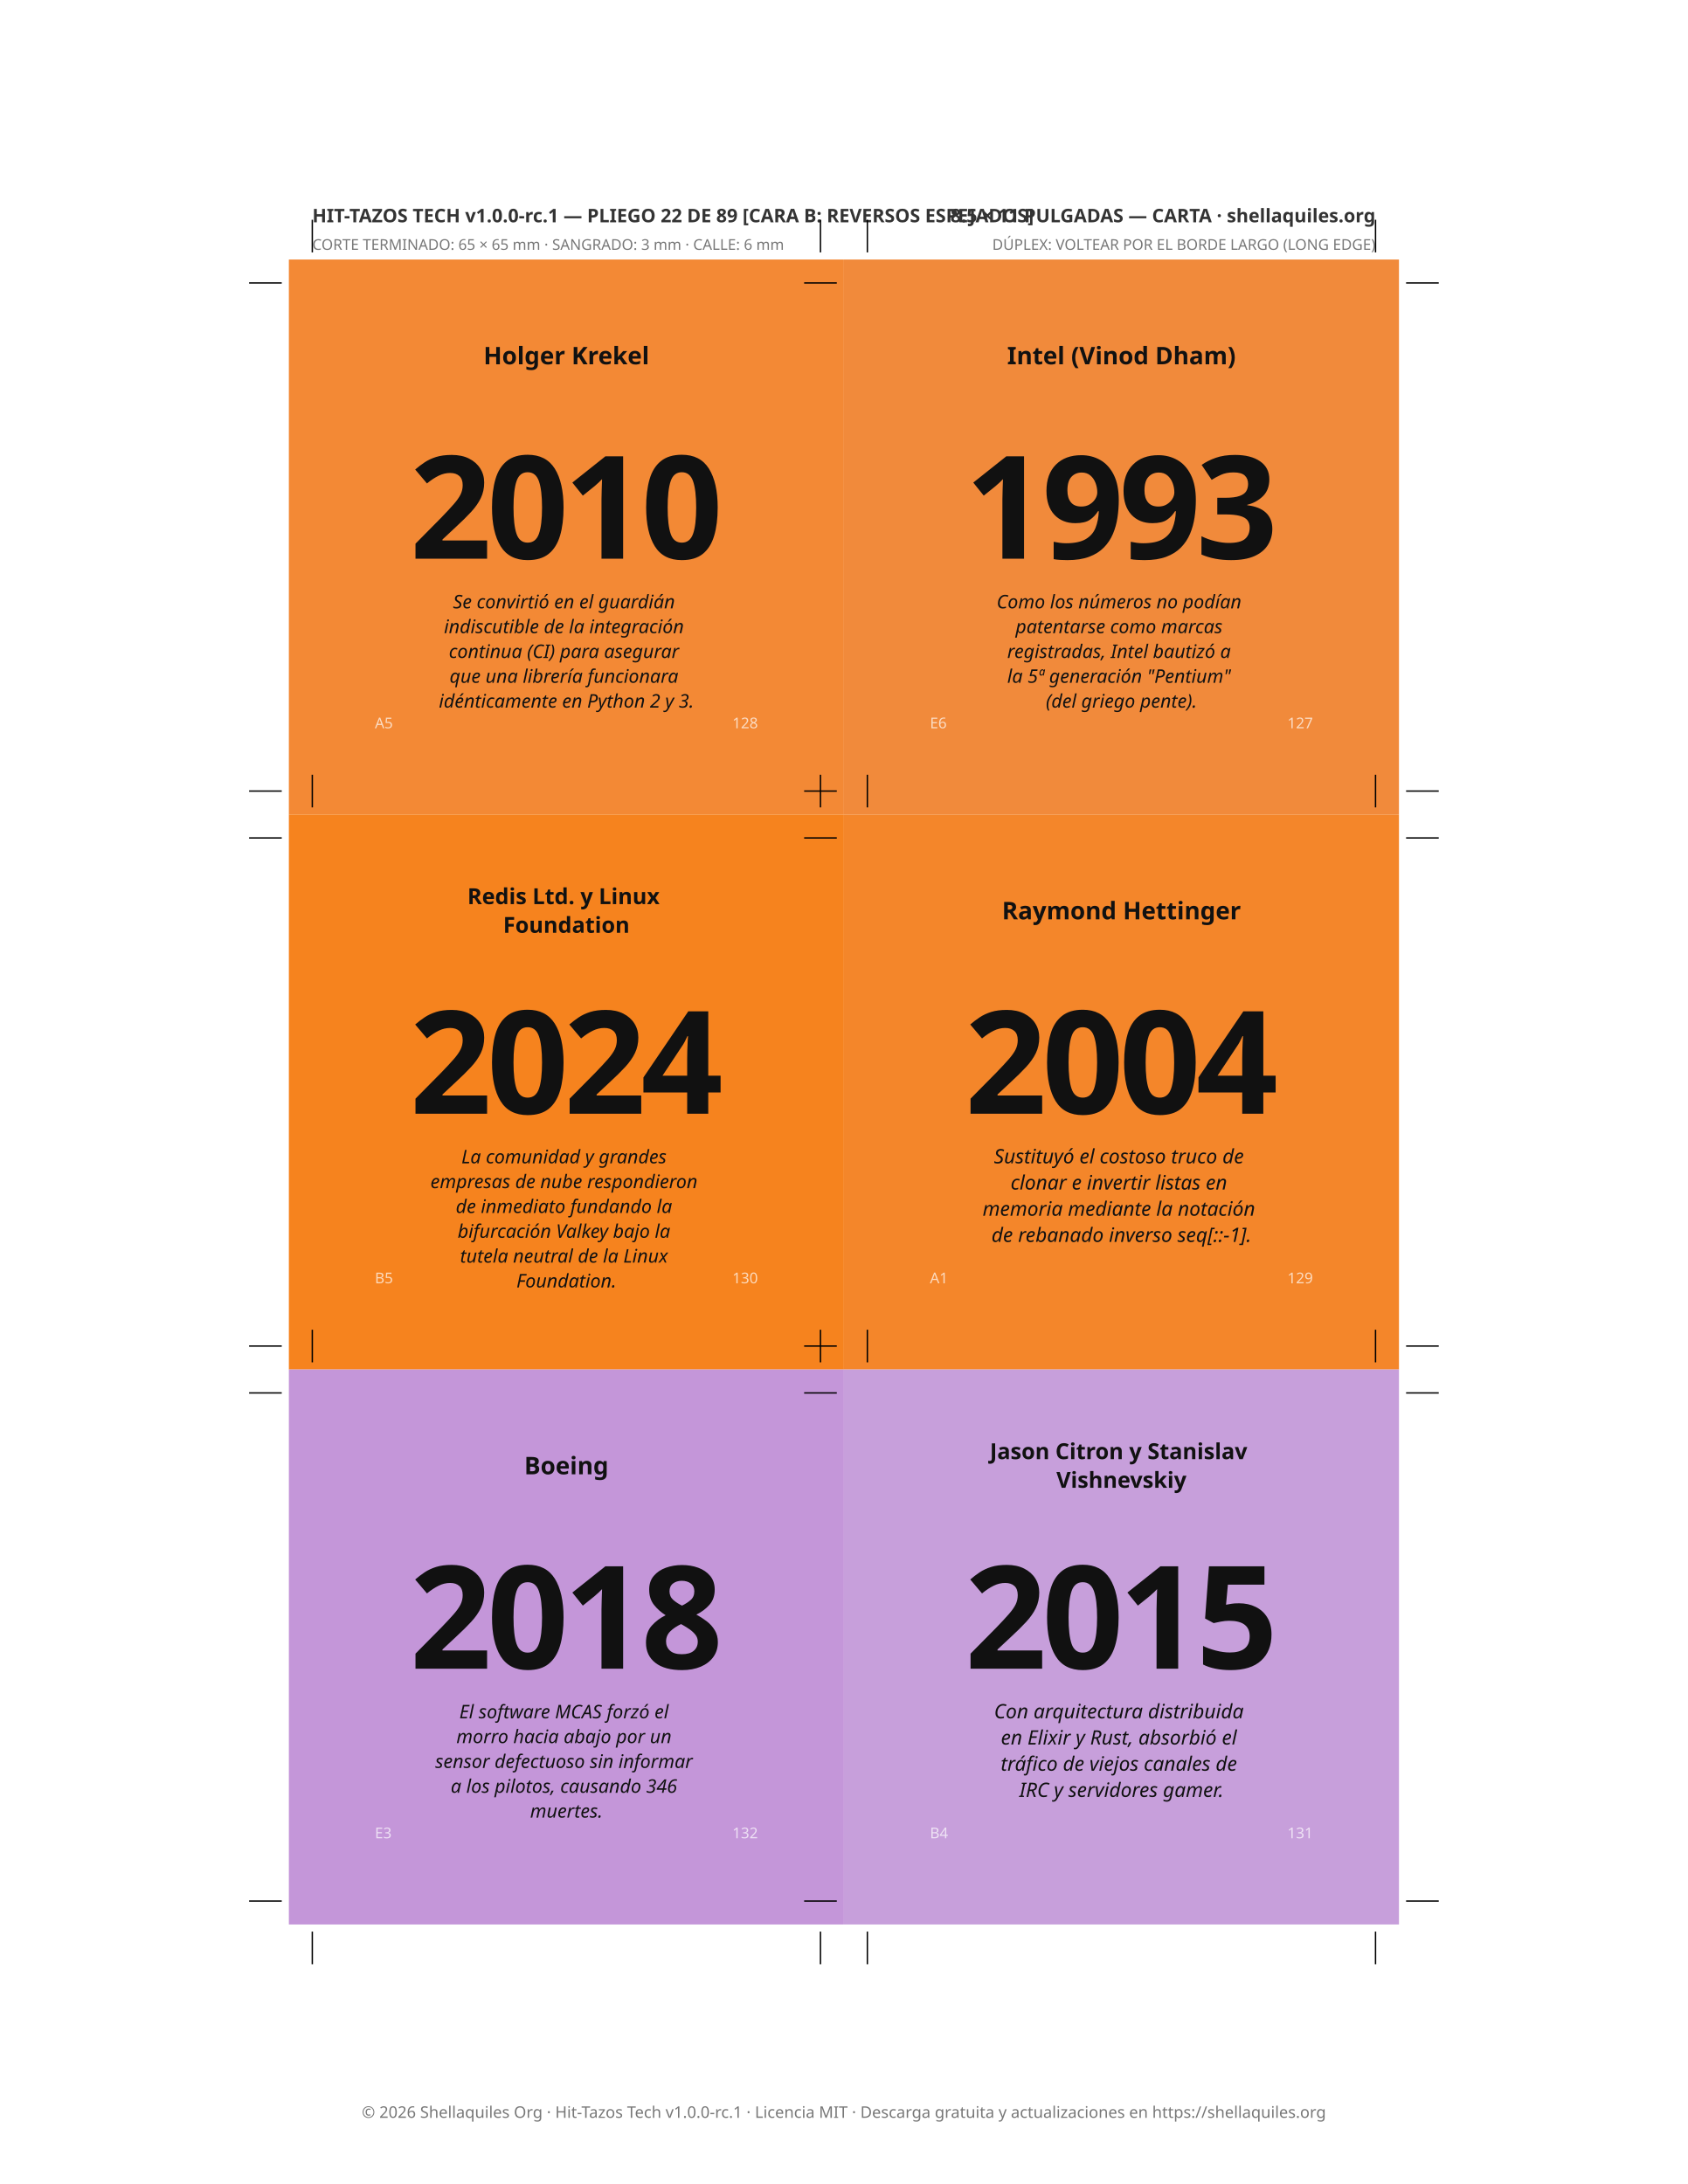
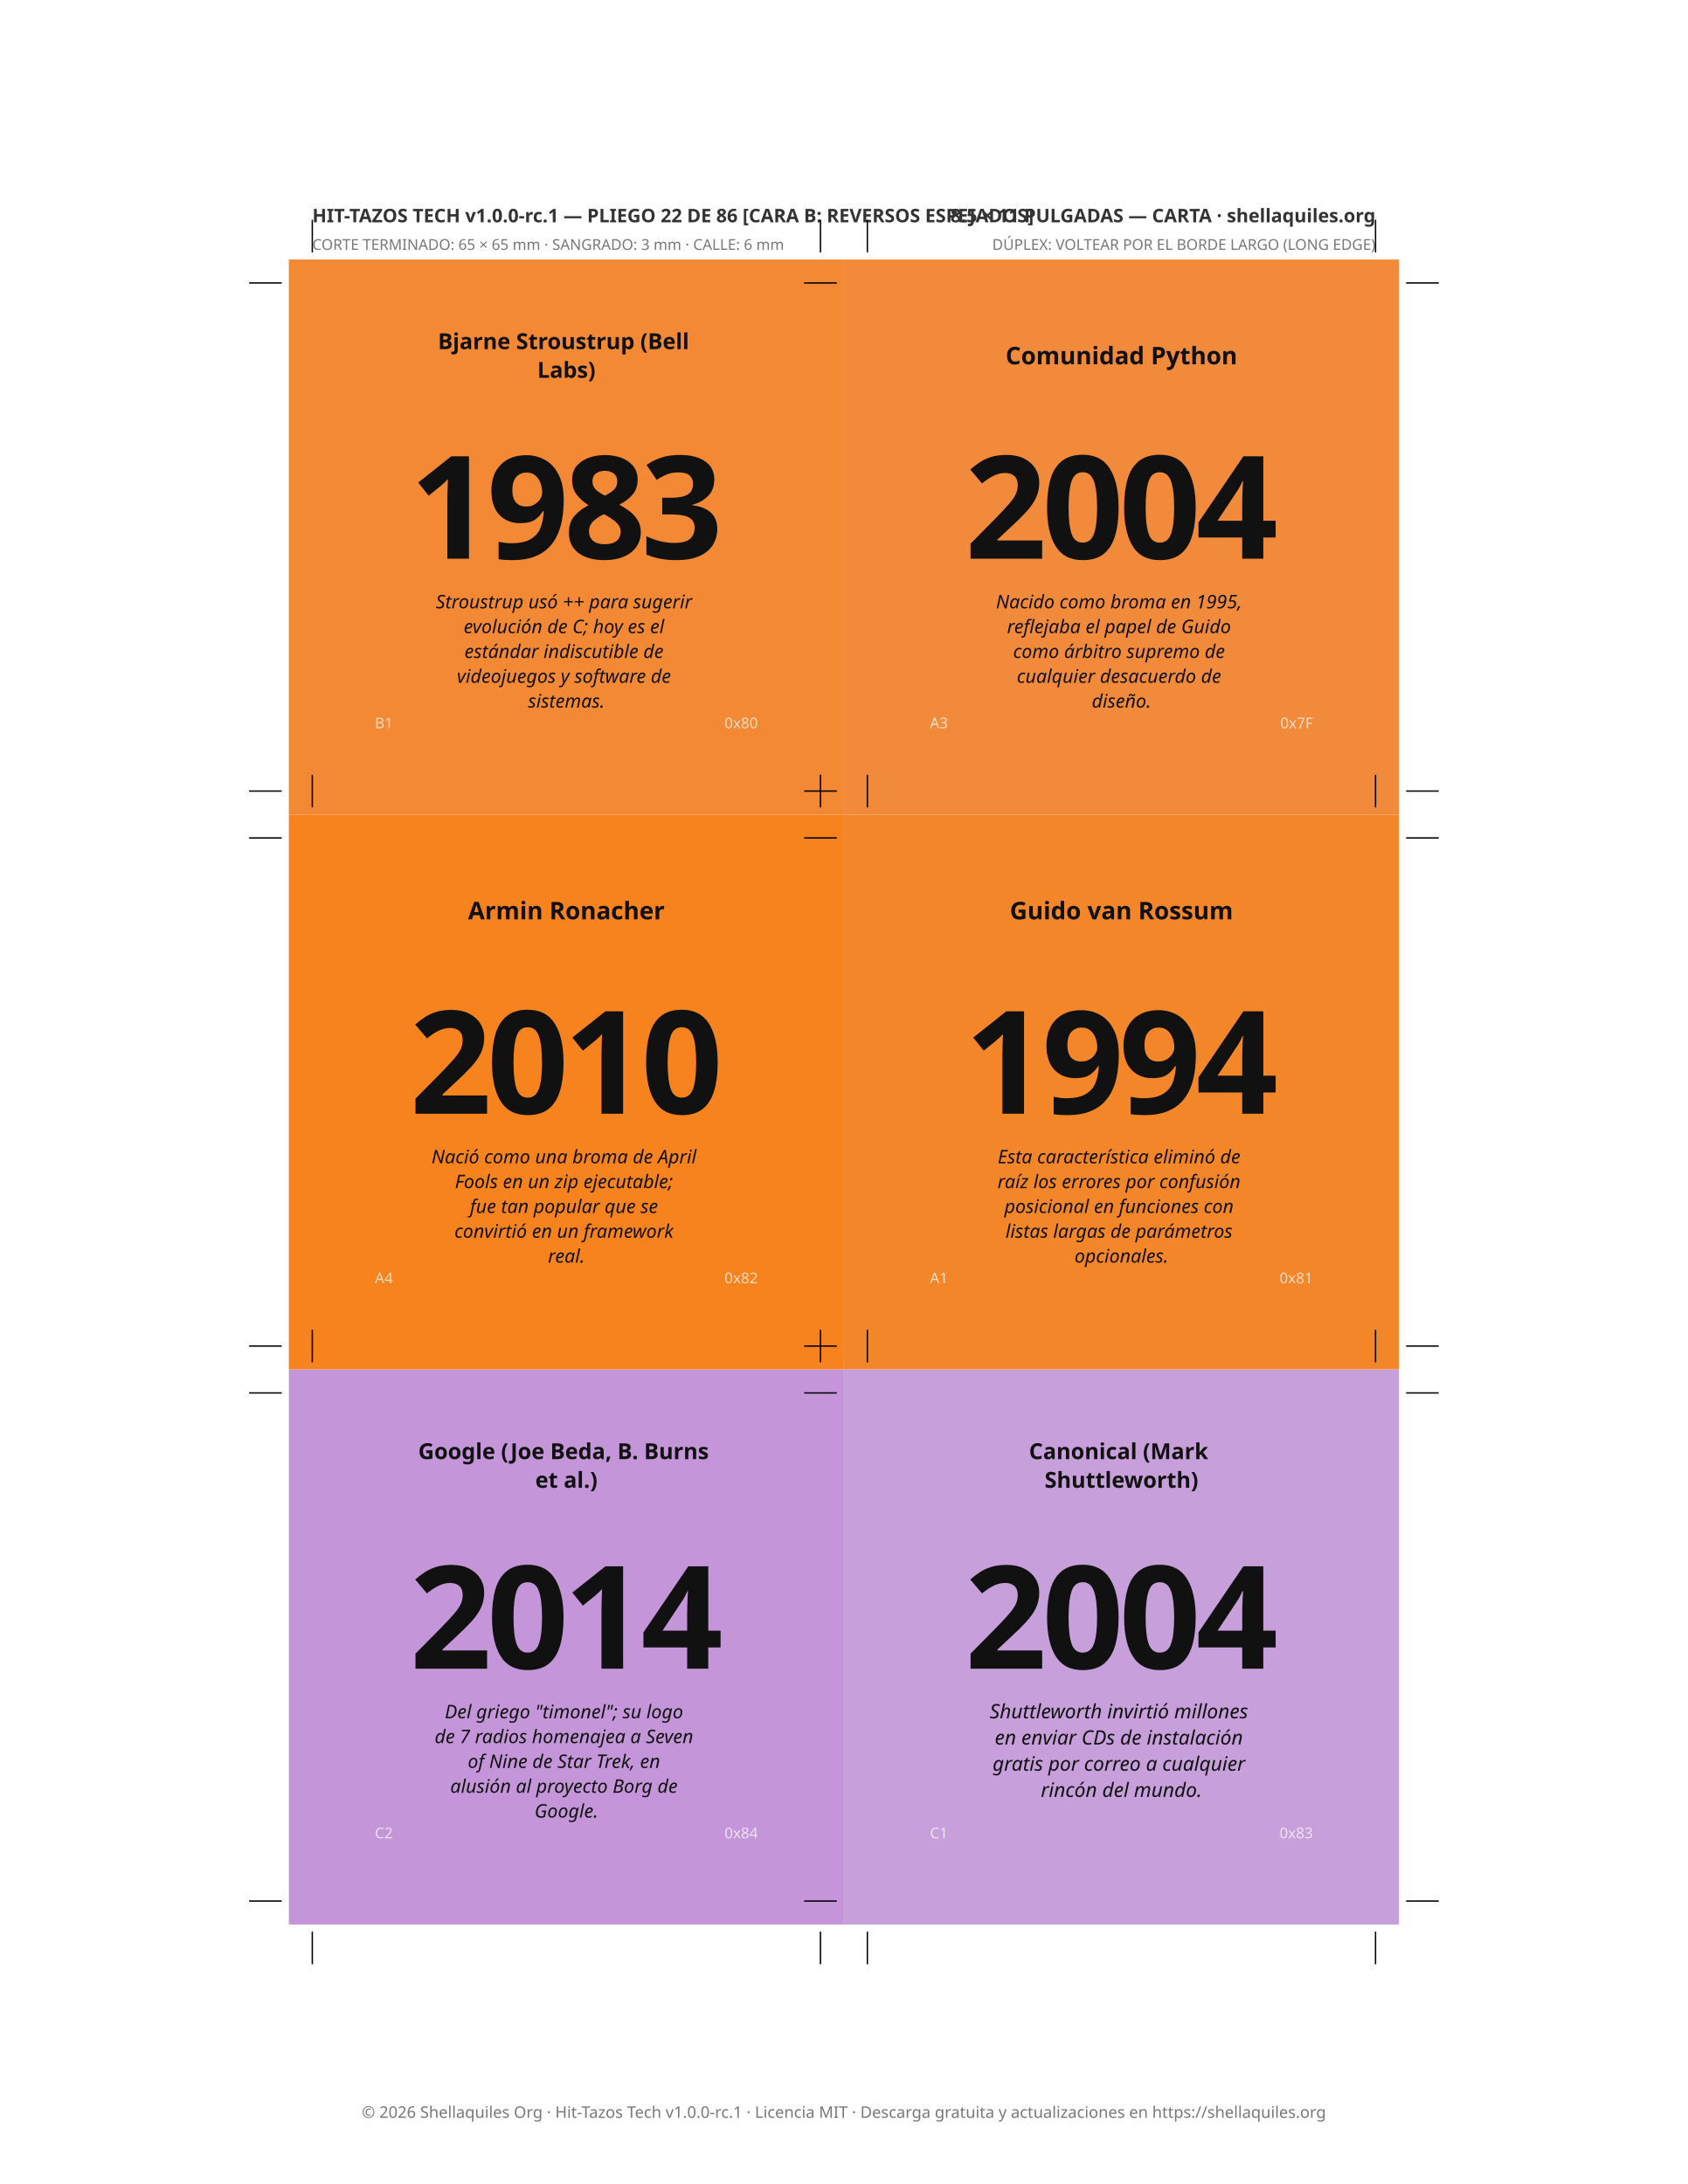
<svg xmlns="http://www.w3.org/2000/svg" width="215.9mm" height="279.4mm" viewBox="0 0 612 792" style="background-color: #ffffff;">
  <g id="encabezado_pliego">
-     <text x="113.24" y="80.61" font-family="'Outfit', sans-serif" font-size="6.8" font-weight="700" fill="#333333">HIT-TAZOS TECH v1.0.0-rc.1 — PLIEGO 22 DE 89 [CARA B: REVERSOS ESPEJADOS]</text>
+     <text x="113.24" y="80.61" font-family="'Outfit', sans-serif" font-size="6.8" font-weight="700" fill="#333333">HIT-TAZOS TECH v1.0.0-rc.1 — PLIEGO 22 DE 86 [CARA B: REVERSOS ESPEJADOS]</text>
    <text x="498.76" y="80.61" font-family="'Outfit', sans-serif" font-size="6.8" font-weight="700" fill="#333333" text-anchor="end">8.5 × 11 PULGADAS — CARTA · shellaquiles.org</text>
    <text x="113.24" y="90.61" font-family="'Outfit', sans-serif" font-size="5.4" font-weight="500" fill="#777777">CORTE TERMINADO: 65 × 65 mm · SANGRADO: 3 mm · CALLE: 6 mm</text>
    <text x="498.76" y="90.61" font-family="'Outfit', sans-serif" font-size="5.4" font-weight="500" fill="#777777" text-anchor="end">DÚPLEX: VOLTEAR POR EL BORDE LARGO (LONG EDGE)</text>
  </g>
  <g id="tarjetas_reverso">
-     <g id="carta_128_reverso">
+     <g id="carta_0_80_reverso">
      <g stroke="#000000" stroke-width="0.5" stroke-linecap="square">
        <line x1="90.57" y1="102.61" x2="101.91" y2="102.61" />
        <line x1="113.24" y1="79.94" x2="113.24" y2="91.28" />
        <line x1="308.83" y1="102.61" x2="320.17" y2="102.61" />
        <line x1="297.50" y1="79.94" x2="297.50" y2="91.28" />
        <line x1="90.57" y1="286.87" x2="101.91" y2="286.87" />
        <line x1="113.24" y1="298.20" x2="113.24" y2="309.54" />
        <line x1="308.83" y1="286.87" x2="320.17" y2="286.87" />
        <line x1="297.50" y1="298.20" x2="297.50" y2="309.54" />
      </g>
      <rect x="104.74" y="94.11" width="201.26" height="201.26" fill="#f38935" />
      <g transform="translate(113.24, 102.61)">
-         <text font-family="'Outfit', sans-serif" font-size="8.8" font-weight="600" fill="#111111" text-anchor="middle">
-           <tspan x="92.13" y="29.5">Holger Krekel</tspan>
+         <text font-family="'Outfit', sans-serif" font-size="8" font-weight="600" fill="#111111" text-anchor="middle">
+           <tspan x="92.13" y="24">Bjarne Stroustrup (Bell</tspan>
+           <tspan x="92.13" y="34.4">Labs)</tspan>
        </text>
-         <text x="92.13" y="100" font-family="'Space Grotesk', sans-serif" font-size="52" font-weight="900" letter-spacing="-1.8" fill="#111111" text-anchor="middle">2010</text>
+         <text x="92.13" y="100" font-family="'Space Grotesk', sans-serif" font-size="52" font-weight="900" letter-spacing="-1.8" fill="#111111" text-anchor="middle">1983</text>
        <text font-family="'Outfit', sans-serif" font-size="6.8" font-weight="400" font-style="italic" fill="#111111" text-anchor="middle">
-           <tspan x="92.13" y="118.0">Se convirtió en el guardián</tspan>
-           <tspan x="92.13" y="127.0">indiscutible de la integración</tspan>
-           <tspan x="92.13" y="136.0">continua (CI) para asegurar</tspan>
-           <tspan x="92.13" y="145.0">que una librería funcionara</tspan>
-           <tspan x="92.13" y="154.0">idénticamente en Python 2 y 3.</tspan>
+           <tspan x="92.13" y="118.0">Stroustrup usó ++ para sugerir</tspan>
+           <tspan x="92.13" y="127.0">evolución de C; hoy es el</tspan>
+           <tspan x="92.13" y="136.0">estándar indiscutible de</tspan>
+           <tspan x="92.13" y="145.0">videojuegos y software de</tspan>
+           <tspan x="92.13" y="154.0">sistemas.</tspan>
        </text>
-         <text x="22.68" y="161.5" font-family="'Outfit', sans-serif" font-size="5.4" font-weight="500" fill="rgba(255, 255, 255, 0.7)">A5</text>
-         <text x="161.57" y="161.5" font-family="'Space Grotesk', sans-serif" font-size="5.4" font-weight="500" fill="rgba(255, 255, 255, 0.7)" text-anchor="end">128</text>
+         <text x="22.68" y="161.5" font-family="'Outfit', sans-serif" font-size="5.4" font-weight="500" fill="rgba(255, 255, 255, 0.7)">B1</text>
+         <text x="161.57" y="161.5" font-family="'Space Grotesk', sans-serif" font-size="5.4" font-weight="500" fill="rgba(255, 255, 255, 0.7)" text-anchor="end">0x80</text>
      </g>
    </g>
-     <g id="carta_127_reverso">
+     <g id="carta_0_7F_reverso">
      <g stroke="#000000" stroke-width="0.5" stroke-linecap="square">
        <line x1="291.83" y1="102.61" x2="303.17" y2="102.61" />
        <line x1="314.50" y1="79.94" x2="314.50" y2="91.28" />
        <line x1="510.09" y1="102.61" x2="521.43" y2="102.61" />
        <line x1="498.76" y1="79.94" x2="498.76" y2="91.28" />
        <line x1="291.83" y1="286.87" x2="303.17" y2="286.87" />
        <line x1="314.50" y1="298.20" x2="314.50" y2="309.54" />
        <line x1="510.09" y1="286.87" x2="521.43" y2="286.87" />
        <line x1="498.76" y1="298.20" x2="498.76" y2="309.54" />
      </g>
      <rect x="306.00" y="94.11" width="201.26" height="201.26" fill="#f18a3b" />
      <g transform="translate(314.50, 102.61)">
        <text font-family="'Outfit', sans-serif" font-size="8.8" font-weight="600" fill="#111111" text-anchor="middle">
-           <tspan x="92.13" y="29.5">Intel (Vinod Dham)</tspan>
+           <tspan x="92.13" y="29.5">Comunidad Python</tspan>
        </text>
-         <text x="92.13" y="100" font-family="'Space Grotesk', sans-serif" font-size="52" font-weight="900" letter-spacing="-1.8" fill="#111111" text-anchor="middle">1993</text>
+         <text x="92.13" y="100" font-family="'Space Grotesk', sans-serif" font-size="52" font-weight="900" letter-spacing="-1.8" fill="#111111" text-anchor="middle">2004</text>
        <text font-family="'Outfit', sans-serif" font-size="6.8" font-weight="400" font-style="italic" fill="#111111" text-anchor="middle">
-           <tspan x="92.13" y="118.0">Como los números no podían</tspan>
-           <tspan x="92.13" y="127.0">patentarse como marcas</tspan>
-           <tspan x="92.13" y="136.0">registradas, Intel bautizó a</tspan>
-           <tspan x="92.13" y="145.0">la 5ª generación "Pentium"</tspan>
-           <tspan x="92.13" y="154.0">(del griego pente).</tspan>
+           <tspan x="92.13" y="118.0">Nacido como broma en 1995,</tspan>
+           <tspan x="92.13" y="127.0">reflejaba el papel de Guido</tspan>
+           <tspan x="92.13" y="136.0">como árbitro supremo de</tspan>
+           <tspan x="92.13" y="145.0">cualquier desacuerdo de</tspan>
+           <tspan x="92.13" y="154.0">diseño.</tspan>
        </text>
-         <text x="22.68" y="161.5" font-family="'Outfit', sans-serif" font-size="5.4" font-weight="500" fill="rgba(255, 255, 255, 0.7)">E6</text>
-         <text x="161.57" y="161.5" font-family="'Space Grotesk', sans-serif" font-size="5.4" font-weight="500" fill="rgba(255, 255, 255, 0.7)" text-anchor="end">127</text>
+         <text x="22.68" y="161.5" font-family="'Outfit', sans-serif" font-size="5.4" font-weight="500" fill="rgba(255, 255, 255, 0.7)">A3</text>
+         <text x="161.57" y="161.5" font-family="'Space Grotesk', sans-serif" font-size="5.4" font-weight="500" fill="rgba(255, 255, 255, 0.7)" text-anchor="end">0x7F</text>
      </g>
    </g>
-     <g id="carta_130_reverso">
+     <g id="carta_0_82_reverso">
      <g stroke="#000000" stroke-width="0.5" stroke-linecap="square">
        <line x1="90.57" y1="303.87" x2="101.91" y2="303.87" />
        <line x1="113.24" y1="281.20" x2="113.24" y2="292.54" />
        <line x1="308.83" y1="303.87" x2="320.17" y2="303.87" />
        <line x1="297.50" y1="281.20" x2="297.50" y2="292.54" />
        <line x1="90.57" y1="488.13" x2="101.91" y2="488.13" />
        <line x1="113.24" y1="499.46" x2="113.24" y2="510.80" />
        <line x1="308.83" y1="488.13" x2="320.17" y2="488.13" />
        <line x1="297.50" y1="499.46" x2="297.50" y2="510.80" />
      </g>
      <rect x="104.74" y="295.37" width="201.26" height="201.26" fill="#f6831e" />
      <g transform="translate(113.24, 303.87)">
-         <text font-family="'Outfit', sans-serif" font-size="8" font-weight="600" fill="#111111" text-anchor="middle">
-           <tspan x="92.13" y="24">Redis Ltd. y Linux</tspan>
-           <tspan x="92.13" y="34.4">Foundation</tspan>
+         <text font-family="'Outfit', sans-serif" font-size="8.8" font-weight="600" fill="#111111" text-anchor="middle">
+           <tspan x="92.13" y="29.5">Armin Ronacher</tspan>
        </text>
-         <text x="92.13" y="100" font-family="'Space Grotesk', sans-serif" font-size="52" font-weight="900" letter-spacing="-1.8" fill="#111111" text-anchor="middle">2024</text>
+         <text x="92.13" y="100" font-family="'Space Grotesk', sans-serif" font-size="52" font-weight="900" letter-spacing="-1.8" fill="#111111" text-anchor="middle">2010</text>
        <text font-family="'Outfit', sans-serif" font-size="6.8" font-weight="400" font-style="italic" fill="#111111" text-anchor="middle">
-           <tspan x="92.13" y="118.0">La comunidad y grandes</tspan>
-           <tspan x="92.13" y="127.0">empresas de nube respondieron</tspan>
-           <tspan x="92.13" y="136.0">de inmediato fundando la</tspan>
-           <tspan x="92.13" y="145.0">bifurcación Valkey bajo la</tspan>
-           <tspan x="92.13" y="154.0">tutela neutral de la Linux</tspan>
-           <tspan x="92.13" y="163.0">Foundation.</tspan>
+           <tspan x="92.13" y="118.0">Nació como una broma de April</tspan>
+           <tspan x="92.13" y="127.0">Fools en un zip ejecutable;</tspan>
+           <tspan x="92.13" y="136.0">fue tan popular que se</tspan>
+           <tspan x="92.13" y="145.0">convirtió en un framework</tspan>
+           <tspan x="92.13" y="154.0">real.</tspan>
        </text>
-         <text x="22.68" y="161.5" font-family="'Outfit', sans-serif" font-size="5.4" font-weight="500" fill="rgba(255, 255, 255, 0.7)">B5</text>
-         <text x="161.57" y="161.5" font-family="'Space Grotesk', sans-serif" font-size="5.4" font-weight="500" fill="rgba(255, 255, 255, 0.7)" text-anchor="end">130</text>
+         <text x="22.68" y="161.5" font-family="'Outfit', sans-serif" font-size="5.4" font-weight="500" fill="rgba(255, 255, 255, 0.7)">A4</text>
+         <text x="161.57" y="161.5" font-family="'Space Grotesk', sans-serif" font-size="5.4" font-weight="500" fill="rgba(255, 255, 255, 0.7)" text-anchor="end">0x82</text>
      </g>
    </g>
-     <g id="carta_129_reverso">
+     <g id="carta_0_81_reverso">
      <g stroke="#000000" stroke-width="0.5" stroke-linecap="square">
        <line x1="291.83" y1="303.87" x2="303.17" y2="303.87" />
        <line x1="314.50" y1="281.20" x2="314.50" y2="292.54" />
        <line x1="510.09" y1="303.87" x2="521.43" y2="303.87" />
        <line x1="498.76" y1="281.20" x2="498.76" y2="292.54" />
        <line x1="291.83" y1="488.13" x2="303.17" y2="488.13" />
        <line x1="314.50" y1="499.46" x2="314.50" y2="510.80" />
        <line x1="510.09" y1="488.13" x2="521.43" y2="488.13" />
        <line x1="498.76" y1="499.46" x2="498.76" y2="510.80" />
      </g>
      <rect x="306.00" y="295.37" width="201.26" height="201.26" fill="#f4862a" />
      <g transform="translate(314.50, 303.87)">
        <text font-family="'Outfit', sans-serif" font-size="8.8" font-weight="600" fill="#111111" text-anchor="middle">
-           <tspan x="92.13" y="29.5">Raymond Hettinger</tspan>
+           <tspan x="92.13" y="29.5">Guido van Rossum</tspan>
        </text>
-         <text x="92.13" y="100" font-family="'Space Grotesk', sans-serif" font-size="52" font-weight="900" letter-spacing="-1.8" fill="#111111" text-anchor="middle">2004</text>
-         <text font-family="'Outfit', sans-serif" font-size="7.2" font-weight="400" font-style="italic" fill="#111111" text-anchor="middle">
-           <tspan x="92.13" y="118.0">Sustituyó el costoso truco de</tspan>
-           <tspan x="92.13" y="127.5">clonar e invertir listas en</tspan>
-           <tspan x="92.13" y="137.0">memoria mediante la notación</tspan>
-           <tspan x="92.13" y="146.5">de rebanado inverso seq[::-1].</tspan>
+         <text x="92.13" y="100" font-family="'Space Grotesk', sans-serif" font-size="52" font-weight="900" letter-spacing="-1.8" fill="#111111" text-anchor="middle">1994</text>
+         <text font-family="'Outfit', sans-serif" font-size="6.8" font-weight="400" font-style="italic" fill="#111111" text-anchor="middle">
+           <tspan x="92.13" y="118.0">Esta característica eliminó de</tspan>
+           <tspan x="92.13" y="127.0">raíz los errores por confusión</tspan>
+           <tspan x="92.13" y="136.0">posicional en funciones con</tspan>
+           <tspan x="92.13" y="145.0">listas largas de parámetros</tspan>
+           <tspan x="92.13" y="154.0">opcionales.</tspan>
        </text>
        <text x="22.68" y="161.5" font-family="'Outfit', sans-serif" font-size="5.4" font-weight="500" fill="rgba(255, 255, 255, 0.7)">A1</text>
-         <text x="161.57" y="161.5" font-family="'Space Grotesk', sans-serif" font-size="5.4" font-weight="500" fill="rgba(255, 255, 255, 0.7)" text-anchor="end">129</text>
+         <text x="161.57" y="161.5" font-family="'Space Grotesk', sans-serif" font-size="5.4" font-weight="500" fill="rgba(255, 255, 255, 0.7)" text-anchor="end">0x81</text>
      </g>
    </g>
-     <g id="carta_132_reverso">
+     <g id="carta_0_84_reverso">
      <g stroke="#000000" stroke-width="0.5" stroke-linecap="square">
        <line x1="90.57" y1="505.13" x2="101.91" y2="505.13" />
        <line x1="113.24" y1="482.46" x2="113.24" y2="493.80" />
        <line x1="308.83" y1="505.13" x2="320.17" y2="505.13" />
        <line x1="297.50" y1="482.46" x2="297.50" y2="493.80" />
        <line x1="90.57" y1="689.39" x2="101.91" y2="689.39" />
        <line x1="113.24" y1="700.72" x2="113.24" y2="712.06" />
        <line x1="308.83" y1="689.39" x2="320.17" y2="689.39" />
        <line x1="297.50" y1="700.72" x2="297.50" y2="712.06" />
      </g>
      <rect x="104.74" y="496.63" width="201.26" height="201.26" fill="#c496d9" />
      <g transform="translate(113.24, 505.13)">
-         <text font-family="'Outfit', sans-serif" font-size="8.8" font-weight="600" fill="#111111" text-anchor="middle">
-           <tspan x="92.13" y="29.5">Boeing</tspan>
+         <text font-family="'Outfit', sans-serif" font-size="8" font-weight="600" fill="#111111" text-anchor="middle">
+           <tspan x="92.13" y="24">Google (Joe Beda, B. Burns</tspan>
+           <tspan x="92.13" y="34.4">et al.)</tspan>
        </text>
-         <text x="92.13" y="100" font-family="'Space Grotesk', sans-serif" font-size="52" font-weight="900" letter-spacing="-1.8" fill="#111111" text-anchor="middle">2018</text>
+         <text x="92.13" y="100" font-family="'Space Grotesk', sans-serif" font-size="52" font-weight="900" letter-spacing="-1.8" fill="#111111" text-anchor="middle">2014</text>
        <text font-family="'Outfit', sans-serif" font-size="6.8" font-weight="400" font-style="italic" fill="#111111" text-anchor="middle">
-           <tspan x="92.13" y="118.0">El software MCAS forzó el</tspan>
-           <tspan x="92.13" y="127.0">morro hacia abajo por un</tspan>
-           <tspan x="92.13" y="136.0">sensor defectuoso sin informar</tspan>
-           <tspan x="92.13" y="145.0">a los pilotos, causando 346</tspan>
-           <tspan x="92.13" y="154.0">muertes.</tspan>
+           <tspan x="92.13" y="118.0">Del griego "timonel"; su logo</tspan>
+           <tspan x="92.13" y="127.0">de 7 radios homenajea a Seven</tspan>
+           <tspan x="92.13" y="136.0">of Nine de Star Trek, en</tspan>
+           <tspan x="92.13" y="145.0">alusión al proyecto Borg de</tspan>
+           <tspan x="92.13" y="154.0">Google.</tspan>
        </text>
-         <text x="22.68" y="161.5" font-family="'Outfit', sans-serif" font-size="5.4" font-weight="500" fill="rgba(255, 255, 255, 0.7)">E3</text>
-         <text x="161.57" y="161.5" font-family="'Space Grotesk', sans-serif" font-size="5.4" font-weight="500" fill="rgba(255, 255, 255, 0.7)" text-anchor="end">132</text>
+         <text x="22.68" y="161.5" font-family="'Outfit', sans-serif" font-size="5.4" font-weight="500" fill="rgba(255, 255, 255, 0.7)">C2</text>
+         <text x="161.57" y="161.5" font-family="'Space Grotesk', sans-serif" font-size="5.4" font-weight="500" fill="rgba(255, 255, 255, 0.7)" text-anchor="end">0x84</text>
      </g>
    </g>
-     <g id="carta_131_reverso">
+     <g id="carta_0_83_reverso">
      <g stroke="#000000" stroke-width="0.5" stroke-linecap="square">
        <line x1="291.83" y1="505.13" x2="303.17" y2="505.13" />
        <line x1="314.50" y1="482.46" x2="314.50" y2="493.80" />
        <line x1="510.09" y1="505.13" x2="521.43" y2="505.13" />
        <line x1="498.76" y1="482.46" x2="498.76" y2="493.80" />
        <line x1="291.83" y1="689.39" x2="303.17" y2="689.39" />
        <line x1="314.50" y1="700.72" x2="314.50" y2="712.06" />
        <line x1="510.09" y1="689.39" x2="521.43" y2="689.39" />
        <line x1="498.76" y1="700.72" x2="498.76" y2="712.06" />
      </g>
      <rect x="306.00" y="496.63" width="201.26" height="201.26" fill="#c79fdb" />
      <g transform="translate(314.50, 505.13)">
        <text font-family="'Outfit', sans-serif" font-size="8" font-weight="600" fill="#111111" text-anchor="middle">
-           <tspan x="92.13" y="24">Jason Citron y Stanislav</tspan>
-           <tspan x="92.13" y="34.4">Vishnevskiy</tspan>
+           <tspan x="92.13" y="24">Canonical (Mark</tspan>
+           <tspan x="92.13" y="34.4">Shuttleworth)</tspan>
        </text>
-         <text x="92.13" y="100" font-family="'Space Grotesk', sans-serif" font-size="52" font-weight="900" letter-spacing="-1.8" fill="#111111" text-anchor="middle">2015</text>
+         <text x="92.13" y="100" font-family="'Space Grotesk', sans-serif" font-size="52" font-weight="900" letter-spacing="-1.8" fill="#111111" text-anchor="middle">2004</text>
        <text font-family="'Outfit', sans-serif" font-size="7.2" font-weight="400" font-style="italic" fill="#111111" text-anchor="middle">
-           <tspan x="92.13" y="118.0">Con arquitectura distribuida</tspan>
-           <tspan x="92.13" y="127.5">en Elixir y Rust, absorbió el</tspan>
-           <tspan x="92.13" y="137.0">tráfico de viejos canales de</tspan>
-           <tspan x="92.13" y="146.5">IRC y servidores gamer.</tspan>
+           <tspan x="92.13" y="118.0">Shuttleworth invirtió millones</tspan>
+           <tspan x="92.13" y="127.5">en enviar CDs de instalación</tspan>
+           <tspan x="92.13" y="137.0">gratis por correo a cualquier</tspan>
+           <tspan x="92.13" y="146.5">rincón del mundo.</tspan>
        </text>
-         <text x="22.68" y="161.5" font-family="'Outfit', sans-serif" font-size="5.4" font-weight="500" fill="rgba(255, 255, 255, 0.7)">B4</text>
-         <text x="161.57" y="161.5" font-family="'Space Grotesk', sans-serif" font-size="5.4" font-weight="500" fill="rgba(255, 255, 255, 0.7)" text-anchor="end">131</text>
+         <text x="22.68" y="161.5" font-family="'Outfit', sans-serif" font-size="5.4" font-weight="500" fill="rgba(255, 255, 255, 0.7)">C1</text>
+         <text x="161.57" y="161.5" font-family="'Space Grotesk', sans-serif" font-size="5.4" font-weight="500" fill="rgba(255, 255, 255, 0.7)" text-anchor="end">0x83</text>
      </g>
    </g>
  </g>
  <g id="pie_pliego">
    <text x="306.00" y="768.00" font-family="'Outfit', sans-serif" font-size="5.8" font-weight="500" fill="#777777" text-anchor="middle">© 2026 Shellaquiles Org · Hit-Tazos Tech v1.0.0-rc.1 · Licencia MIT · Descarga gratuita y actualizaciones en https://shellaquiles.org</text>
  </g>
</svg>
